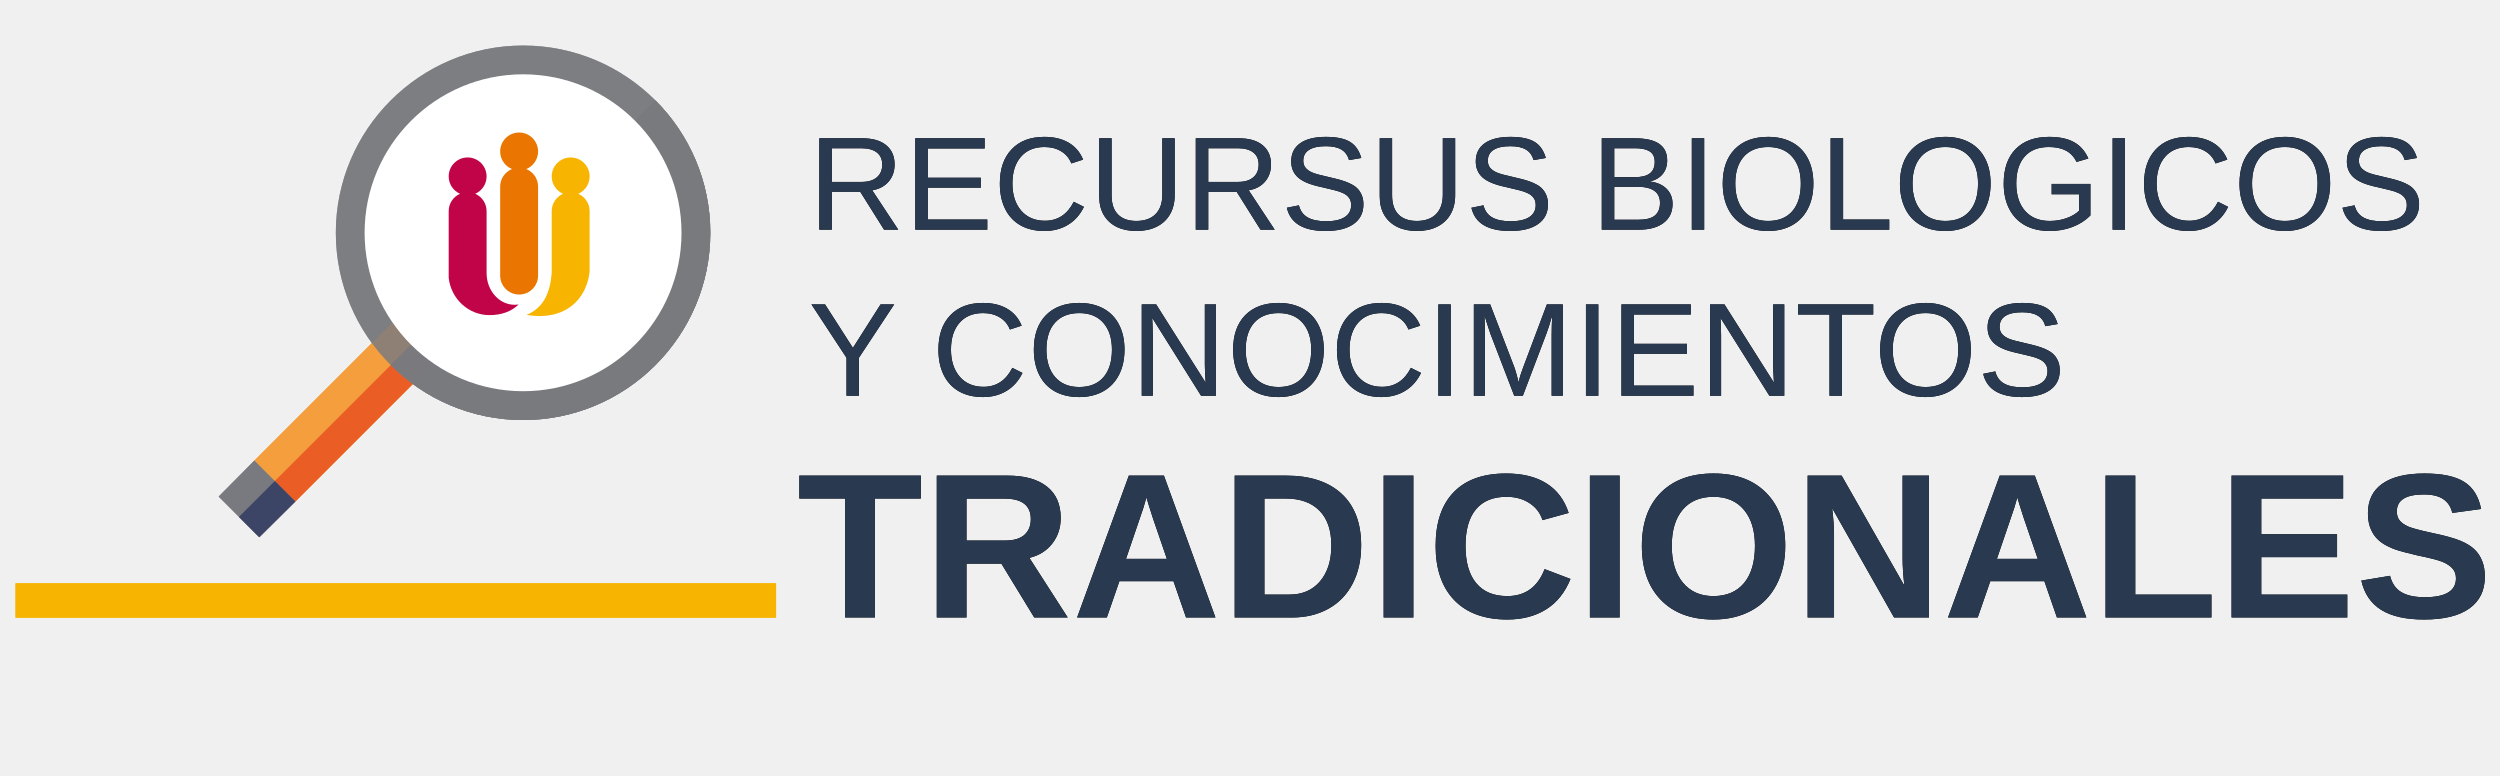
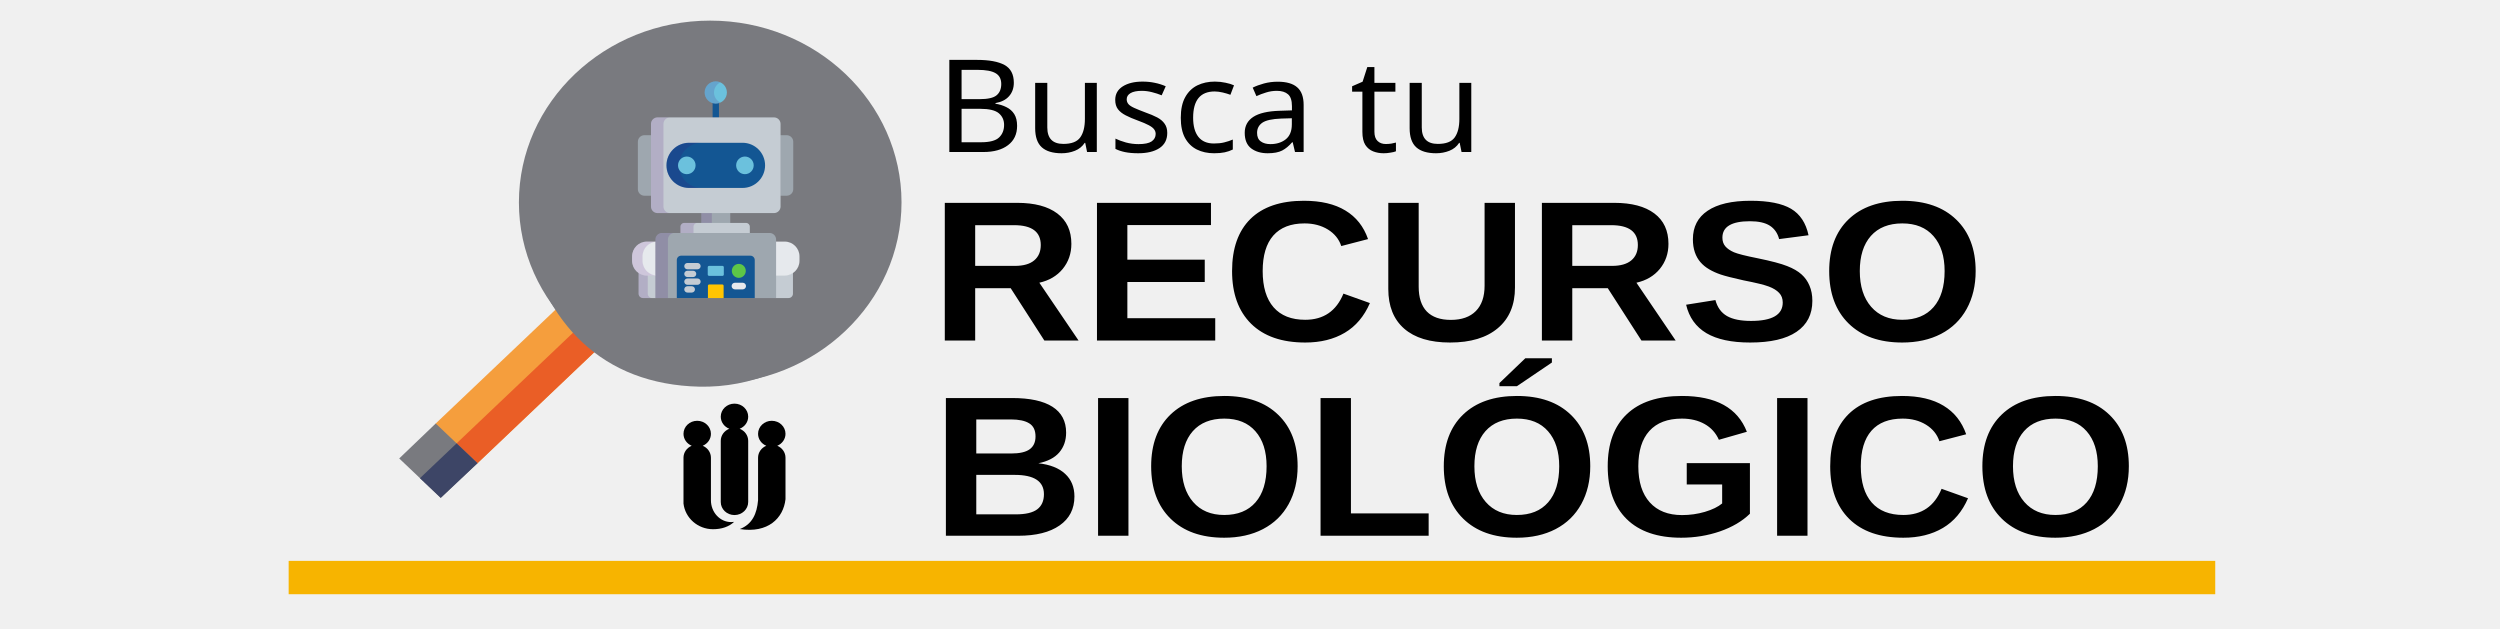
- <svg xmlns="http://www.w3.org/2000/svg" width="302.769mm" height="93.873mm" viewBox="0 0 302.769 93.873" version="1.1" id="svg8">
+ <svg xmlns="http://www.w3.org/2000/svg" xmlns:ns1="http://www.openswatchbook.org/uri/2009/osb" width="366.637mm" height="92.226mm" viewBox="0 0 366.637 92.226" version="1.1" id="svg8">
  <defs id="defs2">
-     <clipPath id="clipPath1287" clipPathUnits="userSpaceOnUse">
-       <path id="path1285" d="M 0,595.28 H 841.89 V 0 H 0 Z" />
+     <rect id="rect9042" height="62.541" width="3.207" y="-29.667" x="-259.559" />
+     <linearGradient ns1:paint="solid" id="linearGradient9026">
+       <stop id="stop9024" offset="0" style="stop-color:#ffffff;stop-opacity:1;" />
+     </linearGradient>
+     <clipPath clipPathUnits="userSpaceOnUse" id="clipPath1287">
+       <path d="M 0,595.28 H 841.89 V 0 H 0 Z" id="path1285" />
    </clipPath>
    <clipPath id="clipPath1287-8" clipPathUnits="userSpaceOnUse">
-       <path id="path1285-8" d="M 0,595.28 H 841.89 V 0 H 0 Z" />
+       <path id="path1285-9" d="M 0,595.28 H 841.89 V 0 H 0 Z" />
    </clipPath>
-     <clipPath id="clipPath104" clipPathUnits="userSpaceOnUse">
-       <path id="path102" d="M 0,595.28 H 841.89 V 0 H 0 Z" />
+     <clipPath clipPathUnits="userSpaceOnUse" id="clipPath1287-8-3">
+       <path d="M 0,595.28 H 841.89 V 0 H 0 Z" id="path1285-9-1" />
    </clipPath>
  </defs>
-   <g id="layer1" transform="translate(486.2032,-207.1336)">
-     <text xml:space="preserve" style="font-style:normal;font-weight:normal;font-size:27.374px;line-height:1.25;font-family:sans-serif;letter-spacing:0px;word-spacing:0px;fill:#000000;fill-opacity:1;stroke:none;stroke-width:0.684" x="-64.426" y="73.144" id="text918">
-       <tspan id="tspan916" x="-64.426" y="97.363" style="stroke-width:0.684" />
+   <g transform="translate(509.546,-69.06703)" id="layer1">
+     <text id="text918" y="73.144" x="-64.426" style="font-style:normal;font-weight:normal;font-size:27.374px;line-height:1.25;font-family:sans-serif;letter-spacing:0px;word-spacing:0px;fill:#000000;fill-opacity:1;stroke:none;stroke-width:0.684" xml:space="preserve">
+       <tspan style="stroke-width:0.684" y="73.144" x="-64.426" id="tspan916" />
    </text>
-     <rect style="opacity:1;fill:none;fill-opacity:1;stroke:none;stroke-width:1.033;stroke-miterlimit:4;stroke-dasharray:none;stroke-opacity:1" id="rect1410" width="302.769" height="93.873" x="-486.203" y="207.134" />
-     <g id="g1408" transform="matrix(0.7860702,0,0,0.7860702,-368.4464,200.595)">
-       <path style="fill:#f59e3d;fill-opacity:1;stroke-width:0.559" d="m 370.808,129.763 -16.104,-7.716 -82.475,82.475 -4.62,28.439 28.439,-4.62 90.863,-90.863 z" id="path842" transform="matrix(0.2645833,0,0,0.2645833,-182.6381,25.15953)" />
-       <path style="fill:#ea5e26;fill-opacity:1;stroke-width:0.559" d="M 296.048,228.342 386.911,137.48 370.808,129.763 267.609,232.962 Z" id="path844" transform="matrix(0.2645833,0,0,0.2645833,-182.6381,25.15953)" />
-       <path style="fill:#797a7f;fill-opacity:0.827;stroke-width:0.559" d="m 505.742,-5.171 c -19.744,-19.744 -47.002,-31.972 -77.062,-31.972 -60.12,0 -109.035,48.915 -109.035,109.035 0,30.06 12.229,57.319 31.972,77.062 19.744,19.744 47.002,31.972 77.062,31.972 60.12,0 109.035,-48.915 109.035,-109.035 0,-30.06 -12.229,-57.319 -31.972,-77.062 z" id="path846" transform="matrix(0.2645833,0,0,0.2645833,-182.6381,25.15953)" />
-       <path style="fill:#797a7e;fill-opacity:0.949;stroke-width:0.559" d="m 537.714,71.892 c 0,-30.06 -12.229,-57.319 -31.972,-77.062 L 351.617,148.954 c 19.744,19.744 47.002,31.972 77.062,31.972 60.12,0 109.035,-48.915 109.035,-109.035 z" id="path848" transform="matrix(0.2645833,0,0,0.2645833,-182.6381,25.15953)" />
-       <path style="fill:#ffffff;stroke-width:0.559" d="M 493.887,6.685 C 477.181,-10.021 454.116,-20.368 428.68,-20.368 c -50.872,0 -92.26,41.388 -92.26,92.26 0,25.436 10.347,48.501 27.053,65.207 16.706,16.706 39.771,27.053 65.207,27.053 50.872,0 92.26,-41.388 92.26,-92.26 0,-25.436 -10.347,-48.501 -27.053,-65.207 z" id="path850" transform="matrix(0.2645833,0,0,0.2645833,-182.6381,25.15953)" />
-       <path style="fill:#797a7f;fill-opacity:1;stroke-width:0.559" d="m 284.139,216.432 -11.91,-11.909 -20.8,20.968 11.827,11.825 11.825,11.827 20.968,-20.8 z" id="path858" transform="matrix(0.2645833,0,0,0.2645833,-182.6381,25.15953)" />
-       <path style="fill:#3d4566;stroke-width:0.559" d="m 296.048,228.342 -11.909,-11.91 -20.884,20.884 11.825,11.827 z" id="path860" transform="matrix(0.2645833,0,0,0.2645833,-182.6381,25.15953)" />
-       <rect y="276" x="133.143" height="20" width="442.857" id="rect1258" style="opacity:1;fill:#f7b400;fill-opacity:1;stroke:none;stroke-width:5.02;stroke-miterlimit:4;stroke-dasharray:none;stroke-opacity:1" transform="matrix(0.2645833,0,0,0.2645833,-182.6381,25.15953)" />
-       <text id="text930" y="43.707" x="-25.241" style="font-style:normal;font-variant:normal;font-weight:normal;font-stretch:normal;font-size:20.468px;line-height:1.25;font-family:Arimo;-inkscape-font-specification:'Arimo, Normal';font-variant-ligatures:normal;font-variant-caps:normal;font-variant-numeric:normal;font-feature-settings:normal;text-align:start;letter-spacing:0px;word-spacing:0px;writing-mode:lr-tb;text-anchor:start;fill:#000000;fill-opacity:1;stroke:none;stroke-width:0.512" xml:space="preserve">
-         <tspan id="tspan934" style="font-style:normal;font-variant:normal;font-weight:normal;font-stretch:normal;font-size:20.468px;font-family:Arimo;-inkscape-font-specification:'Arimo, Normal';font-variant-ligatures:normal;font-variant-caps:normal;font-variant-numeric:normal;font-feature-settings:normal;text-align:start;writing-mode:lr-tb;text-anchor:start;stroke-width:0.512" y="43.707" x="-25.241">RECURSUS BIOLOGICOS</tspan>
-         <tspan id="tspan944" style="font-style:normal;font-variant:normal;font-weight:normal;font-stretch:normal;font-size:20.468px;font-family:Arimo;-inkscape-font-specification:'Arimo, Normal';font-variant-ligatures:normal;font-variant-caps:normal;font-variant-numeric:normal;font-feature-settings:normal;text-align:start;writing-mode:lr-tb;text-anchor:start;stroke-width:0.512" y="69.292" x="-25.241">Y CONOCIMIENTOS</tspan>
-       </text>
-       <text id="text940" y="103.454" x="-27.01" style="font-style:normal;font-variant:normal;font-weight:bold;font-stretch:normal;font-size:31.778px;line-height:1.25;font-family:Arimo;-inkscape-font-specification:'Arimo, Bold';font-variant-ligatures:normal;font-variant-caps:normal;font-variant-numeric:normal;font-feature-settings:normal;text-align:start;letter-spacing:0px;word-spacing:0px;writing-mode:lr-tb;text-anchor:start;fill:#000000;fill-opacity:1;stroke:none;stroke-width:0.794" xml:space="preserve">
-         <tspan style="font-style:normal;font-variant:normal;font-weight:bold;font-stretch:normal;font-size:31.778px;font-family:Arimo;-inkscape-font-specification:'Arimo, Bold';font-variant-ligatures:normal;font-variant-caps:normal;font-variant-numeric:normal;font-feature-settings:normal;text-align:start;writing-mode:lr-tb;text-anchor:start;stroke-width:0.794" y="103.454" x="-27.01" id="tspan938">TRADICIONALES</tspan>
-       </text>
-     </g>
-     <g id="g882" transform="matrix(0.1011068,0,0,0.1011068,-419.5781,163.4352)">
-       <g transform="matrix(1.333333,0,0,-1.333333,-411.1033,1236.608)" id="g1279">
-         <g id="g1281">
-           <g clip-path="url(#clipPath1287)" id="g1283">
-             <g id="g1383" transform="translate(-233.5714,-105)">
-               <g transform="translate(342.8572,203.5714)" id="g1374">
-                 <g transform="translate(124.9297,363.2803)" id="g1321">
-                   <path id="path1323" style="fill:#c10348;fill-opacity:1;fill-rule:evenodd;stroke:none" d="m 0,0 c 9.405,0 17.03,-7.625 17.03,-17.029 0,-6.974 -4.193,-12.968 -10.194,-15.601 6.001,-2.633 10.194,-8.627 10.194,-15.6 v -55.59 c 0,-15.75 11.26,-28.519 25.151,-28.519 1.225,0 2.428,0.102 3.606,0.293 -6.205,-6.251 -15.333,-9.602 -26.124,-9.602 -18.991,0 -34.63,14.686 -36.692,33.577 v 59.841 c 0,6.973 4.192,12.967 10.194,15.6 -6.002,2.633 -10.194,8.627 -10.194,15.601 C -17.029,-7.625 -9.405,0 0,0" />
-                 </g>
-                 <g transform="translate(171.1885,385.6846)" id="g1325">
-                   <path id="path1327" style="fill:#ea7500;fill-opacity:1;fill-rule:evenodd;stroke:none" d="m 0,0 c 9.405,0 17.029,-7.624 17.029,-17.029 0,-7.14 -4.394,-13.253 -10.625,-15.784 6.231,-2.53 10.625,-8.643 10.625,-15.782 v -79.922 c 0,-9.405 -7.624,-17.03 -17.029,-17.03 -9.405,0 -17.029,7.625 -17.029,17.03 v 79.922 c 0,7.139 4.394,13.252 10.625,15.782 -6.231,2.531 -10.625,8.644 -10.625,15.784 C -17.029,-7.624 -9.405,0 0,0" />
-                 </g>
-                 <g transform="translate(217.4912,363.2803)" id="g1329">
-                   <path id="path1331" style="fill:#f7b400;fill-opacity:1;fill-rule:evenodd;stroke:none" d="m 0,0 c -9.405,0 -17.029,-7.625 -17.029,-17.029 0,-6.974 4.192,-12.968 10.193,-15.601 -6.001,-2.633 -10.193,-8.627 -10.193,-15.6 v -55.59 c -1.404,-17.346 -7.094,-31.345 -22.68,-37.621 34.824,-5.782 54.102,14.007 56.738,39 v 54.211 c 0,6.973 -4.192,12.967 -10.193,15.6 6.001,2.633 10.193,8.627 10.193,15.601 C 17.029,-7.625 9.405,0 0,0" />
-                 </g>
-               </g>
-             </g>
-           </g>
-         </g>
+     <g style="fill-rule:evenodd" id="g9022" />
+     <text style="font-style:normal;font-weight:normal;font-size:10.583px;line-height:1.25;font-family:sans-serif;white-space:pre;shape-inside:url(#rect9042);fill:#000000;fill-opacity:1;stroke:none;" id="text9040" xml:space="preserve" />
+     <g transform="matrix(0.6071273,0,0,0.6071273,-121.027,91.23647)" id="g9123">
+       <g id="g882-5" transform="matrix(0.1459552,0,0,0.1386786,-402.5546,254.0135)" style="fill:#000000;fill-opacity:1">
+         <g transform="matrix(1.333333,0,0,-1.333333,-411.1033,1236.608)" id="g1279-6" style="fill:#000000;fill-opacity:1" />
      </g>
    </g>
-     <rect y="207.134" x="-486.203" height="93.873" width="302.769" id="rect38" style="opacity:1;fill:none;fill-opacity:1;stroke:none;stroke-width:1.033;stroke-miterlimit:4;stroke-dasharray:none;stroke-opacity:1" />
-     <g transform="matrix(0.7860702,0,0,0.7860702,-368.4464,200.595)" id="g66">
-       <path transform="matrix(0.2645833,0,0,0.2645833,-182.6381,25.15953)" id="path40" d="m 370.808,129.763 -16.104,-7.716 -82.475,82.475 -4.62,28.439 28.439,-4.62 90.863,-90.863 z" style="fill:#f59e3d;fill-opacity:1;stroke-width:0.559" />
-       <path transform="matrix(0.2645833,0,0,0.2645833,-182.6381,25.15953)" id="path42" d="M 296.048,228.342 386.911,137.48 370.808,129.763 267.609,232.962 Z" style="fill:#ea5e26;fill-opacity:1;stroke-width:0.559" />
-       <path transform="matrix(0.2645833,0,0,0.2645833,-182.6381,25.15953)" id="path44" d="m 505.742,-5.171 c -19.744,-19.744 -47.002,-31.972 -77.062,-31.972 -60.12,0 -109.035,48.915 -109.035,109.035 0,30.06 12.229,57.319 31.972,77.062 19.744,19.744 47.002,31.972 77.062,31.972 60.12,0 109.035,-48.915 109.035,-109.035 0,-30.06 -12.229,-57.319 -31.972,-77.062 z" style="fill:#797a7f;fill-opacity:0.827;stroke-width:0.559" />
-       <path transform="matrix(0.2645833,0,0,0.2645833,-182.6381,25.15953)" id="path46" d="m 537.714,71.892 c 0,-30.06 -12.229,-57.319 -31.972,-77.062 L 351.617,148.954 c 19.744,19.744 47.002,31.972 77.062,31.972 60.12,0 109.035,-48.915 109.035,-109.035 z" style="fill:#797a7e;fill-opacity:0.949;stroke-width:0.559" />
-       <path transform="matrix(0.2645833,0,0,0.2645833,-182.6381,25.15953)" id="path48" d="M 493.887,6.685 C 477.181,-10.021 454.116,-20.368 428.68,-20.368 c -50.872,0 -92.26,41.388 -92.26,92.26 0,25.436 10.347,48.501 27.053,65.207 16.706,16.706 39.771,27.053 65.207,27.053 50.872,0 92.26,-41.388 92.26,-92.26 0,-25.436 -10.347,-48.501 -27.053,-65.207 z" style="fill:#ffffff;stroke-width:0.559" />
-       <path transform="matrix(0.2645833,0,0,0.2645833,-182.6381,25.15953)" id="path50" d="m 284.139,216.432 -11.91,-11.909 -20.8,20.968 11.827,11.825 11.825,11.827 20.968,-20.8 z" style="fill:#797a7f;fill-opacity:1;stroke-width:0.559" />
-       <path transform="matrix(0.2645833,0,0,0.2645833,-182.6381,25.15953)" id="path52" d="m 296.048,228.342 -11.909,-11.91 -20.884,20.884 11.825,11.827 z" style="fill:#3d4566;stroke-width:0.559" />
-       <rect transform="matrix(0.2645833,0,0,0.2645833,-182.6381,25.15953)" style="opacity:1;fill:#f7b400;fill-opacity:1;stroke:none;stroke-width:5.02;stroke-miterlimit:4;stroke-dasharray:none;stroke-opacity:1" id="rect54" width="442.857" height="20" x="133.143" y="276" />
-       <text xml:space="preserve" style="font-style:normal;font-variant:normal;font-weight:normal;font-stretch:normal;font-size:20.468px;line-height:1.25;font-family:Arimo;-inkscape-font-specification:'Arimo, Normal';font-variant-ligatures:normal;font-variant-caps:normal;font-variant-numeric:normal;font-feature-settings:normal;text-align:start;letter-spacing:0px;word-spacing:0px;writing-mode:lr-tb;text-anchor:start;fill:#283950;fill-opacity:1;stroke:none;stroke-width:0.512;" x="-25.241" y="43.707" id="text60">
-         <tspan x="-25.241" y="43.707" style="font-style:normal;font-variant:normal;font-weight:normal;font-stretch:normal;font-size:20.468px;font-family:Arimo;-inkscape-font-specification:'Arimo, Normal';font-variant-ligatures:normal;font-variant-caps:normal;font-variant-numeric:normal;font-feature-settings:normal;text-align:start;writing-mode:lr-tb;text-anchor:start;stroke-width:0.512;fill:#283950;fill-opacity:1;" id="tspan56">RECURSUS BIOLOGICOS</tspan>
-         <tspan x="-25.241" y="69.292" style="font-style:normal;font-variant:normal;font-weight:normal;font-stretch:normal;font-size:20.468px;font-family:Arimo;-inkscape-font-specification:'Arimo, Normal';font-variant-ligatures:normal;font-variant-caps:normal;font-variant-numeric:normal;font-feature-settings:normal;text-align:start;writing-mode:lr-tb;text-anchor:start;stroke-width:0.512;fill:#283950;fill-opacity:1;" id="tspan58">Y CONOCIMIENTOS</tspan>
+     <g style="fill:none;stroke:none" id="g9095" transform="translate(-313.5481,185.0474)">
+       <rect ry="1.512" y="-115.98" x="-195.998" height="92.226" width="366.637" id="rect571" style="fill:none;fill-opacity:1;stroke:none;stroke-width:1.065" />
+     </g>
+     <g transform="translate(-2.267857,-127)" id="g1546">
+       <rect style="fill:#f7b400;fill-opacity:1;stroke:none;stroke-width:1.983;stroke-miterlimit:4;stroke-dasharray:none;stroke-opacity:1" id="rect1258" width="282.543" height="4.89" x="-464.945" y="278.322" />
+       <text transform="scale(1.0259,0.974754)" xml:space="preserve" style="font-style:normal;font-variant:normal;font-weight:normal;font-stretch:normal;font-size:19.403px;line-height:1.25;font-family:Arimo;-inkscape-font-specification:'Arimo, Normal';font-variant-ligatures:normal;font-variant-caps:normal;font-variant-numeric:normal;font-feature-settings:normal;text-align:start;letter-spacing:0px;word-spacing:0px;writing-mode:lr-tb;text-anchor:start;fill:#000000;fill-opacity:1;stroke:none;stroke-width:0.485" x="-360.636" y="224.017" id="text930">
+         <tspan x="-360.636" y="224.017" style="font-style:normal;font-variant:normal;font-weight:normal;font-stretch:normal;font-size:19.403px;font-family:Calibri;-inkscape-font-specification:Calibri;font-variant-ligatures:normal;font-variant-caps:normal;font-variant-numeric:normal;font-feature-settings:normal;text-align:start;writing-mode:lr-tb;text-anchor:start;stroke-width:0.485" id="tspan944">Busca tu</tspan>
+         <tspan id="tspan9048" x="-360.636" y="248.77" style="font-style:normal;font-variant:normal;font-weight:normal;font-stretch:normal;font-size:19.403px;font-family:Arimo;-inkscape-font-specification:'Arimo, Normal';font-variant-ligatures:normal;font-variant-caps:normal;font-variant-numeric:normal;font-feature-settings:normal;text-align:start;writing-mode:lr-tb;text-anchor:start;stroke-width:0.485" />
      </text>
-       <text xml:space="preserve" style="font-style:normal;font-variant:normal;font-weight:bold;font-stretch:normal;font-size:31.778px;line-height:1.25;font-family:Arimo;-inkscape-font-specification:'Arimo, Bold';font-variant-ligatures:normal;font-variant-caps:normal;font-variant-numeric:normal;font-feature-settings:normal;text-align:start;letter-spacing:0px;word-spacing:0px;writing-mode:lr-tb;text-anchor:start;fill:#283950;fill-opacity:1;stroke:none;stroke-width:0.794;" x="-27.01" y="103.454" id="text64">
-         <tspan id="tspan62" x="-27.01" y="103.454" style="font-style:normal;font-variant:normal;font-weight:bold;font-stretch:normal;font-size:31.778px;font-family:Arimo;-inkscape-font-specification:'Arimo, Bold';font-variant-ligatures:normal;font-variant-caps:normal;font-variant-numeric:normal;font-feature-settings:normal;text-align:start;writing-mode:lr-tb;text-anchor:start;stroke-width:0.794;fill:#283950;fill-opacity:1;">TRADICIONALES</tspan>
+       <text transform="scale(1.0259,0.974754)" xml:space="preserve" style="font-style:normal;font-variant:normal;font-weight:bold;font-stretch:normal;font-size:30.125px;line-height:1.25;font-family:Arimo;-inkscape-font-specification:'Arimo, Bold';font-variant-ligatures:normal;font-variant-caps:normal;font-variant-numeric:normal;font-feature-settings:normal;text-align:start;letter-spacing:0px;word-spacing:0px;writing-mode:lr-tb;text-anchor:start;fill:#000000;fill-opacity:1;stroke:none;stroke-width:0.753" x="-361.27" y="281.752" id="text940">
+         <tspan id="tspan938" x="-361.27" y="281.752" style="font-style:normal;font-variant:normal;font-weight:bold;font-stretch:normal;font-size:30.125px;font-family:Arimo;-inkscape-font-specification:'Arimo, Bold';font-variant-ligatures:normal;font-variant-caps:normal;font-variant-numeric:normal;font-feature-settings:normal;text-align:start;writing-mode:lr-tb;text-anchor:start;stroke-width:0.753">BIOLÓGICO</tspan>
      </text>
-     </g>
-     <g transform="matrix(0.1011068,0,0,0.1011068,-419.5781,163.4352)" id="g90">
-       <g id="g88" transform="matrix(1.333333,0,0,-1.333333,-411.1033,1236.608)">
-         <g id="g86">
-           <g id="g84" clip-path="url(#clipPath1287)">
-             <g transform="translate(-233.5714,-105)" id="g82">
-               <g id="g80" transform="translate(342.8572,203.5714)">
-                 <g id="g70" transform="translate(124.9297,363.2803)">
-                   <path d="m 0,0 c 9.405,0 17.03,-7.625 17.03,-17.029 0,-6.974 -4.193,-12.968 -10.194,-15.601 6.001,-2.633 10.194,-8.627 10.194,-15.6 v -55.59 c 0,-15.75 11.26,-28.519 25.151,-28.519 1.225,0 2.428,0.102 3.606,0.293 -6.205,-6.251 -15.333,-9.602 -26.124,-9.602 -18.991,0 -34.63,14.686 -36.692,33.577 v 59.841 c 0,6.973 4.192,12.967 10.194,15.6 -6.002,2.633 -10.194,8.627 -10.194,15.601 C -17.029,-7.625 -9.405,0 0,0" style="fill:#c10348;fill-opacity:1;fill-rule:evenodd;stroke:none" id="path68" />
-                 </g>
-                 <g id="g74" transform="translate(171.1885,385.6846)">
-                   <path d="m 0,0 c 9.405,0 17.029,-7.624 17.029,-17.029 0,-7.14 -4.394,-13.253 -10.625,-15.784 6.231,-2.53 10.625,-8.643 10.625,-15.782 v -79.922 c 0,-9.405 -7.624,-17.03 -17.029,-17.03 -9.405,0 -17.029,7.625 -17.029,17.03 v 79.922 c 0,7.139 4.394,13.252 10.625,15.782 -6.231,2.531 -10.625,8.644 -10.625,15.784 C -17.029,-7.624 -9.405,0 0,0" style="fill:#ea7500;fill-opacity:1;fill-rule:evenodd;stroke:none" id="path72" />
-                 </g>
-                 <g id="g78" transform="translate(217.4912,363.2803)">
-                   <path d="m 0,0 c -9.405,0 -17.029,-7.625 -17.029,-17.029 0,-6.974 4.192,-12.968 10.193,-15.601 -6.001,-2.633 -10.193,-8.627 -10.193,-15.6 v -55.59 c -1.404,-17.346 -7.094,-31.345 -22.68,-37.621 34.824,-5.782 54.102,14.007 56.738,39 v 54.211 c 0,6.973 -4.192,12.967 -10.193,15.6 6.001,2.633 10.193,8.627 10.193,15.601 C 17.029,-7.625 9.405,0 0,0" style="fill:#f7b400;fill-opacity:1;fill-rule:evenodd;stroke:none" id="path76" />
-                 </g>
+       <path transform="translate(-313.5481,185.0474)" id="path842" d="m -104.465,54.85 -4.144,-1.886 -21.222,20.164 -1.189,6.953 7.318,-1.129 23.38,-22.215 z" style="fill:#f59e3d;fill-opacity:1;stroke-width:0.14" />
+       <path transform="translate(-313.5481,185.0474)" id="path844" d="m -123.702,78.951 23.38,-22.215 -4.144,-1.887 -26.554,25.231 z" style="fill:#ea5e26;fill-opacity:1;stroke-width:0.14" />
+       <path transform="translate(-313.5481,185.0474)" id="path850" d="m -72.795,24.46 c -4.299,-3.9 -10.234,-6.315 -16.779,-6.315 -13.09,0 -23.74,9.661 -23.74,21.537 0,5.938 2.662,11.322 6.961,15.222 4.299,3.9 10.234,6.315 16.779,6.315 13.09,0 23.74,-9.661 23.74,-21.537 0,-5.938 -2.662,-11.322 -6.961,-15.222 z" style="fill:#ffffff;stroke-width:0.137" />
+       <path transform="translate(-313.5481,185.0474)" id="path858" d="m -126.766,76.039 -3.065,-2.912 -5.352,5.126 3.043,2.891 3.043,2.891 5.395,-5.085 z" style="fill:#797a7f;fill-opacity:1;stroke-width:0.14" />
+       <path transform="translate(-313.5481,185.0474)" id="path846" d="m -69.745,21.86 c -5.08,-4.827 -12.094,-7.817 -19.829,-7.817 -15.47,0 -28.056,11.959 -28.056,26.657 0,7.349 3.147,14.014 8.227,18.841 5.08,4.827 12.094,7.817 19.829,7.817 15.47,0 28.056,-11.959 28.056,-26.657 0,-7.349 -3.147,-14.014 -8.227,-18.841 z" style="opacity:1;fill:#797a7f;fill-opacity:1;stroke-width:0.14" />
+       <path transform="translate(-313.5481,185.0474)" id="path860" d="m -123.702,78.951 -3.064,-2.912 -5.374,5.106 3.043,2.891 z" style="fill:#3d4566;stroke-width:0.14" />
+       <circle transform="translate(-313.5481,185.0474)" d="M -67.848,38.632 A 21.446,20.443 0 0 1 -86.791,61.125 21.446,20.443 0 0 1 -110.475,43.171 21.446,20.443 0 0 1 -91.747,20.514 21.446,20.443 0 0 1 -67.893,38.262" id="path8977" style="opacity:1;fill:#dd6509;fill-opacity:1;stroke-width:0.325" />
+       <path transform="translate(-313.5481,185.0474)" id="path9038" d="m -106.152,53.247 c 12.301,12.489 23.815,8.923 33.376,0.892 6.911,-5.805 9.647,-27.77 9.647,-13.071 0,7.349 -3.147,14.014 -8.227,18.841 -5.08,4.827 -12.096,7.997 -19.829,7.817 -14.152,-0.33 -22.767,-9.139 -25.791,-23.088 -1.295,-5.975 3.59,1.265 10.824,8.61 z" style="opacity:1;fill:#797a7f;fill-opacity:1;stroke-width:0.14" />
+       <g transform="matrix(0.06207264,0,0,0.06207264,-418.197,207.9959)" id="g228">
+         <path style="fill:#135693" d="m 256,51.579 c -2.61,0 -5.129,-0.398 -7.5,-1.136 v 35.75 h 15 v -35.75 c -2.371,0.739 -4.89,1.136 -7.5,1.136 z" id="path50" />
+         <circle style="fill:#6bc1dd" cx="256" cy="26.29" r="26.29" id="circle52" />
+         <g style="opacity:0.15" id="g56">
+           <path style="fill:#440075" d="m 251.839,26.29 c 0,-10.565 6.235,-19.67 15.226,-23.849 C 263.7,0.878 259.954,0 256,0 c -14.52,0 -26.29,11.771 -26.29,26.29 0,14.519 11.77,26.289 26.29,26.289 3.954,0 7.7,-0.878 11.065,-2.441 C 258.074,45.96 251.839,36.855 251.839,26.29 Z" id="path54" />
+         </g>
+         <g id="g62">
+           <path style="fill:#9ea7af" d="m 423.574,127.228 h -15.503 v 143.018 h 15.503 c 8.499,0 15.453,-6.953 15.453,-15.452 V 142.68 c 0,-8.498 -6.954,-15.452 -15.453,-15.452 z" id="path58" />
+           <path style="fill:#9ea7af" d="M 103.929,127.228 H 87.403 c -8.499,0 -15.452,6.954 -15.452,15.452 v 112.113 c 0,8.499 6.953,15.452 15.452,15.452 h 16.525 z" id="path60" />
+         </g>
+         <g id="g68">
+           <path style="fill:#c5ccd3" d="M 114.467,457.353 H 93.231 c -7.25,0 -13.985,-2.203 -19.573,-5.976 v 50.32 c 0,5.666 4.636,10.302 10.302,10.302 h 30.507 c 0,0 0,-54.646 0,-54.646 z" id="path64" />
+           <path style="fill:#c5ccd3" d="M 418.769,457.353 H 397.534 V 512 h 30.507 c 5.666,0 10.302,-4.636 10.302,-10.302 v -50.319 c -5.589,3.771 -12.324,5.974 -19.574,5.974 z" id="path66" />
+         </g>
+         <path style="opacity:0.15;fill:#440075;enable-background:new" d="m 95.292,501.698 v -44.345 h -2.061 c -7.25,0 -13.985,-2.203 -19.573,-5.976 v 50.32 c 0,5.666 4.636,10.302 10.302,10.302 h 21.634 C 99.928,512 95.292,507.364 95.292,501.698 Z" id="path70" />
+         <g id="g76">
+           <path style="fill:#e6e9ed" d="M 114.467,378.592 H 93.231 c -19.344,0 -35.026,15.682 -35.026,35.026 v 10.302 c 0,19.344 15.683,35.025 35.026,35.025 h 21.235 z" id="path72" />
+           <path style="fill:#e6e9ed" d="m 418.769,378.592 h -21.235 v 80.354 h 21.235 c 19.345,0 35.026,-15.682 35.026,-35.025 v -10.302 c 0,-19.346 -15.682,-35.027 -35.026,-35.027 z" id="path74" />
+         </g>
+         <g style="opacity:0.15" id="g80">
+           <path style="fill:#440075" d="m 82.93,423.92 v -10.302 c 0,-19.345 15.682,-35.026 35.026,-35.026 H 93.231 c -19.344,0 -35.026,15.682 -35.026,35.026 v 10.302 c 0,19.344 15.683,35.025 35.026,35.025 h 24.725 c -19.345,0 -35.026,-15.681 -35.026,-35.025 z" id="path78" />
+         </g>
+         <rect x="221.81" y="310.05" style="fill:#9ea7af" width="68.39" height="25.556" id="rect82" />
+         <rect x="221.81" y="310.05" style="opacity:0.15;fill:#440075;enable-background:new" width="24.921" height="25.556" id="rect84" />
+         <path style="fill:#c5ccd3" d="m 336.449,360 v -16.625 c 0,-4.886 -3.998,-8.884 -8.884,-8.884 H 181.44 c -4.887,0 -8.885,3.998 -8.885,8.884 V 360 Z" id="path86" />
+         <path style="opacity:0.15;fill:#440075;enable-background:new" d="m 203.366,360 v -16.625 c 0,-4.886 3.998,-8.884 8.886,-8.884 H 181.44 c -4.887,0 -8.885,3.998 -8.885,8.884 V 360 Z" id="path88" />
+         <path style="fill:#9ea7af" d="M 383.08,358.245 H 128.92 c -8.499,0 -15.453,6.954 -15.453,15.453 V 512 H 398.533 V 373.698 c 0,-8.499 -6.953,-15.453 -15.453,-15.453 z" id="path90" />
+         <g style="opacity:0.15" id="g94">
+           <path style="fill:#440075" d="M 158.427,358.245 H 128.92 c -8.499,0 -15.453,6.954 -15.453,15.453 V 512 h 29.507 V 373.698 c 0,-8.499 6.954,-15.453 15.453,-15.453 z" id="path92" />
+         </g>
+         <path style="fill:#c5ccd3" d="m 409.071,295.787 c 0,8.499 -6.954,15.452 -15.452,15.452 H 118.381 c -8.498,0 -15.452,-6.953 -15.452,-15.452 V 100.646 c 0,-8.499 6.954,-15.452 15.452,-15.452 h 275.238 c 8.498,0 15.452,6.953 15.452,15.452 z" id="path96" />
+         <g style="opacity:0.15" id="g100">
+           <path style="fill:#440075" d="M 132.378,295.787 V 100.646 c 0,-8.499 6.954,-15.452 15.453,-15.452 h -29.45 c -8.498,0 -15.452,6.953 -15.452,15.452 v 195.142 c 0,8.499 6.954,15.452 15.452,15.452 h 29.45 c -8.499,-0.001 -15.453,-6.954 -15.453,-15.453 z" id="path98" />
+         </g>
+         <path style="fill:#135693" d="m 372.504,198.507 c 0,29.479 -23.897,53.372 -53.374,53.372 H 192.871 c -29.479,0 -53.375,-23.894 -53.375,-53.372 v 0 c 0,-29.478 23.896,-53.372 53.375,-53.372 H 319.13 c 29.477,0 53.374,23.894 53.374,53.372 z" id="path102" />
+         <g style="opacity:0.15" id="g106">
+           <path style="fill:#440075" d="m 169.465,198.507 c 0,-29.478 23.896,-53.372 53.375,-53.372 h -29.969 c -29.479,0 -53.375,23.895 -53.375,53.372 0,29.479 23.896,53.372 53.375,53.372 h 29.969 c -29.479,0 -53.375,-23.894 -53.375,-53.372 z" id="path104" />
+         </g>
+         <g id="g112">
+           <ellipse style="fill:#6bc1dd" cx="187.54" cy="198.51" rx="20.754" ry="20.836" id="ellipse108" />
+           <ellipse style="fill:#6bc1dd" cx="324.86" cy="198.51" rx="20.754" ry="20.836" id="ellipse110" />
+         </g>
+         <path style="fill:#135693" d="m 348.072,512 v -89.81 c 0,-5.666 -4.636,-10.302 -10.302,-10.302 H 174.23 c -5.666,0 -10.302,4.636 -10.302,10.302 V 512 Z" id="path114" />
+         <path style="fill:#ffc502" d="m 274.543,512 v -28.966 c 0,-1.7 -1.391,-3.091 -3.09,-3.091 h -30.906 c -1.699,0 -3.09,1.391 -3.09,3.091 V 512 Z" id="path116" />
+         <g id="g126">
+           <path style="fill:#c5ccd3" d="m 212.732,444.133 h -23.694 c -4.143,0 -7.5,-3.357 -7.5,-7.5 0,-4.143 3.357,-7.5 7.5,-7.5 h 23.694 c 4.143,0 7.5,3.357 7.5,7.5 0,4.142 -3.357,7.5 -7.5,7.5 z" id="path118" />
+           <path style="fill:#c5ccd3" d="m 202.431,462.441 h -13.393 c -4.143,0 -7.5,-3.357 -7.5,-7.5 0,-4.143 3.357,-7.5 7.5,-7.5 h 13.393 c 4.143,0 7.5,3.357 7.5,7.5 0,4.143 -3.358,7.5 -7.5,7.5 z" id="path120" />
+           <path style="fill:#c5ccd3" d="m 212.732,480.752 h -23.694 c -4.143,0 -7.5,-3.358 -7.5,-7.5 0,-4.143 3.357,-7.5 7.5,-7.5 h 23.694 c 4.143,0 7.5,3.357 7.5,7.5 0,4.143 -3.357,7.5 -7.5,7.5 z" id="path122" />
+           <path style="fill:#c5ccd3" d="m 199.34,499.06 h -10.302 c -4.143,0 -7.5,-3.357 -7.5,-7.5 0,-4.142 3.357,-7.5 7.5,-7.5 h 10.302 c 4.143,0 7.5,3.358 7.5,7.5 0,4.143 -3.358,7.5 -7.5,7.5 z" id="path124" />
+         </g>
+         <path style="fill:#e6e9ed" d="m 319.561,491.526 h -18.288 c -4.339,0 -7.855,-3.517 -7.855,-7.857 0,-4.34 3.517,-7.856 7.855,-7.856 h 18.288 c 4.339,0 7.857,3.517 7.857,7.856 0,4.341 -3.518,7.857 -7.857,7.857 z" id="path128" />
+         <circle style="fill:#5dc647" cx="310.42" cy="447.8" r="16.5" id="circle130" />
+         <path style="fill:#6bc1dd" d="m 275,456.428 c 0,1.742 -1.425,3.166 -3.166,3.166 h -31.668 c -1.741,0 -3.166,-1.424 -3.166,-3.166 v -17.264 c 0,-1.742 1.425,-3.167 3.166,-3.167 h 31.668 c 1.741,0 3.166,1.425 3.166,3.167 z" id="path132" />
+         <g id="g134" />
+         <g id="g136" />
+         <g id="g138" />
+         <g id="g140" />
+         <g id="g142" />
+         <g id="g144" />
+         <g id="g146" />
+         <g id="g148" />
+         <g id="g150" />
+         <g id="g152" />
+         <g id="g154" />
+         <g id="g156" />
+         <g id="g158" />
+         <g id="g160" />
+         <g id="g162" />
+       </g>
+       <text transform="scale(1.0259,0.974754)" xml:space="preserve" style="font-style:normal;font-variant:normal;font-weight:bold;font-stretch:normal;font-size:30.125px;line-height:1.25;font-family:Arimo;-inkscape-font-specification:'Arimo, Bold';font-variant-ligatures:normal;font-variant-caps:normal;font-variant-numeric:normal;font-feature-settings:normal;text-align:start;letter-spacing:0px;word-spacing:0px;writing-mode:lr-tb;text-anchor:start;fill:#000000;fill-opacity:1;stroke:none;stroke-width:0.753" x="-361.424" y="252.383" id="text940-7">
+         <tspan id="tspan938-8" x="-361.424" y="252.383" style="font-style:normal;font-variant:normal;font-weight:bold;font-stretch:normal;font-size:30.125px;font-family:Arimo;-inkscape-font-specification:'Arimo, Bold';font-variant-ligatures:normal;font-variant-caps:normal;font-variant-numeric:normal;font-feature-settings:normal;text-align:start;writing-mode:lr-tb;text-anchor:start;stroke-width:0.753">RECURSO</tspan>
+       </text>
+       <g id="g1281-8" style="fill:#000000;fill-opacity:1" transform="matrix(0.1181511,0,0,-0.1122608,-432.7018,309.6255)">
+         <g clip-path="url(#clipPath1287-8-3)" id="g1283-5" style="fill:#000000;fill-opacity:1">
+           <g id="g1383-2" transform="translate(-233.5714,-105)" style="fill:#000000;fill-opacity:1">
+             <g transform="translate(342.8572,203.5714)" id="g1374-9" style="fill:#000000;fill-opacity:1">
+               <g transform="translate(124.9297,363.2803)" id="g1321-0" style="fill:#000000;fill-opacity:1">
+                 <path id="path1323-1" style="fill:#000000;fill-opacity:1;fill-rule:evenodd;stroke:none" d="m 0,0 c 9.405,0 17.03,-7.625 17.03,-17.029 0,-6.974 -4.193,-12.968 -10.194,-15.601 6.001,-2.633 10.194,-8.627 10.194,-15.6 v -55.59 c 0,-15.75 11.26,-28.519 25.151,-28.519 1.225,0 2.428,0.102 3.606,0.293 -6.205,-6.251 -15.333,-9.602 -26.124,-9.602 -18.991,0 -34.63,14.686 -36.692,33.577 v 59.841 c 0,6.973 4.192,12.967 10.194,15.6 -6.002,2.633 -10.194,8.627 -10.194,15.601 C -17.029,-7.625 -9.405,0 0,0" />
+               </g>
+               <g transform="translate(171.1885,385.6846)" id="g1325-2" style="fill:#000000;fill-opacity:1">
+                 <path id="path1327-3" style="fill:#000000;fill-opacity:1;fill-rule:evenodd;stroke:none" d="m 0,0 c 9.405,0 17.029,-7.624 17.029,-17.029 0,-7.14 -4.394,-13.253 -10.625,-15.784 6.231,-2.53 10.625,-8.643 10.625,-15.782 v -79.922 c 0,-9.405 -7.624,-17.03 -17.029,-17.03 -9.405,0 -17.029,7.625 -17.029,17.03 v 79.922 c 0,7.139 4.394,13.252 10.625,15.782 -6.231,2.531 -10.625,8.644 -10.625,15.784 C -17.029,-7.624 -9.405,0 0,0" />
+               </g>
+               <g transform="translate(217.4912,363.2803)" id="g1329-9" style="fill:#000000;fill-opacity:1">
+                 <path id="path1331-8" style="fill:#000000;fill-opacity:1;fill-rule:evenodd;stroke:none" d="m 0,0 c -9.405,0 -17.029,-7.625 -17.029,-17.029 0,-6.974 4.192,-12.968 10.193,-15.601 -6.001,-2.633 -10.193,-8.627 -10.193,-15.6 v -55.59 c -1.404,-17.346 -7.094,-31.345 -22.68,-37.621 34.824,-5.782 54.102,14.007 56.738,39 v 54.211 c 0,6.973 -4.192,12.967 -10.193,15.6 6.001,2.633 10.193,8.627 10.193,15.601 C 17.029,-7.625 9.405,0 0,0" />
              </g>
            </g>
          </g>
        </g>
      </g>
    </g>
  </g>
</svg>
